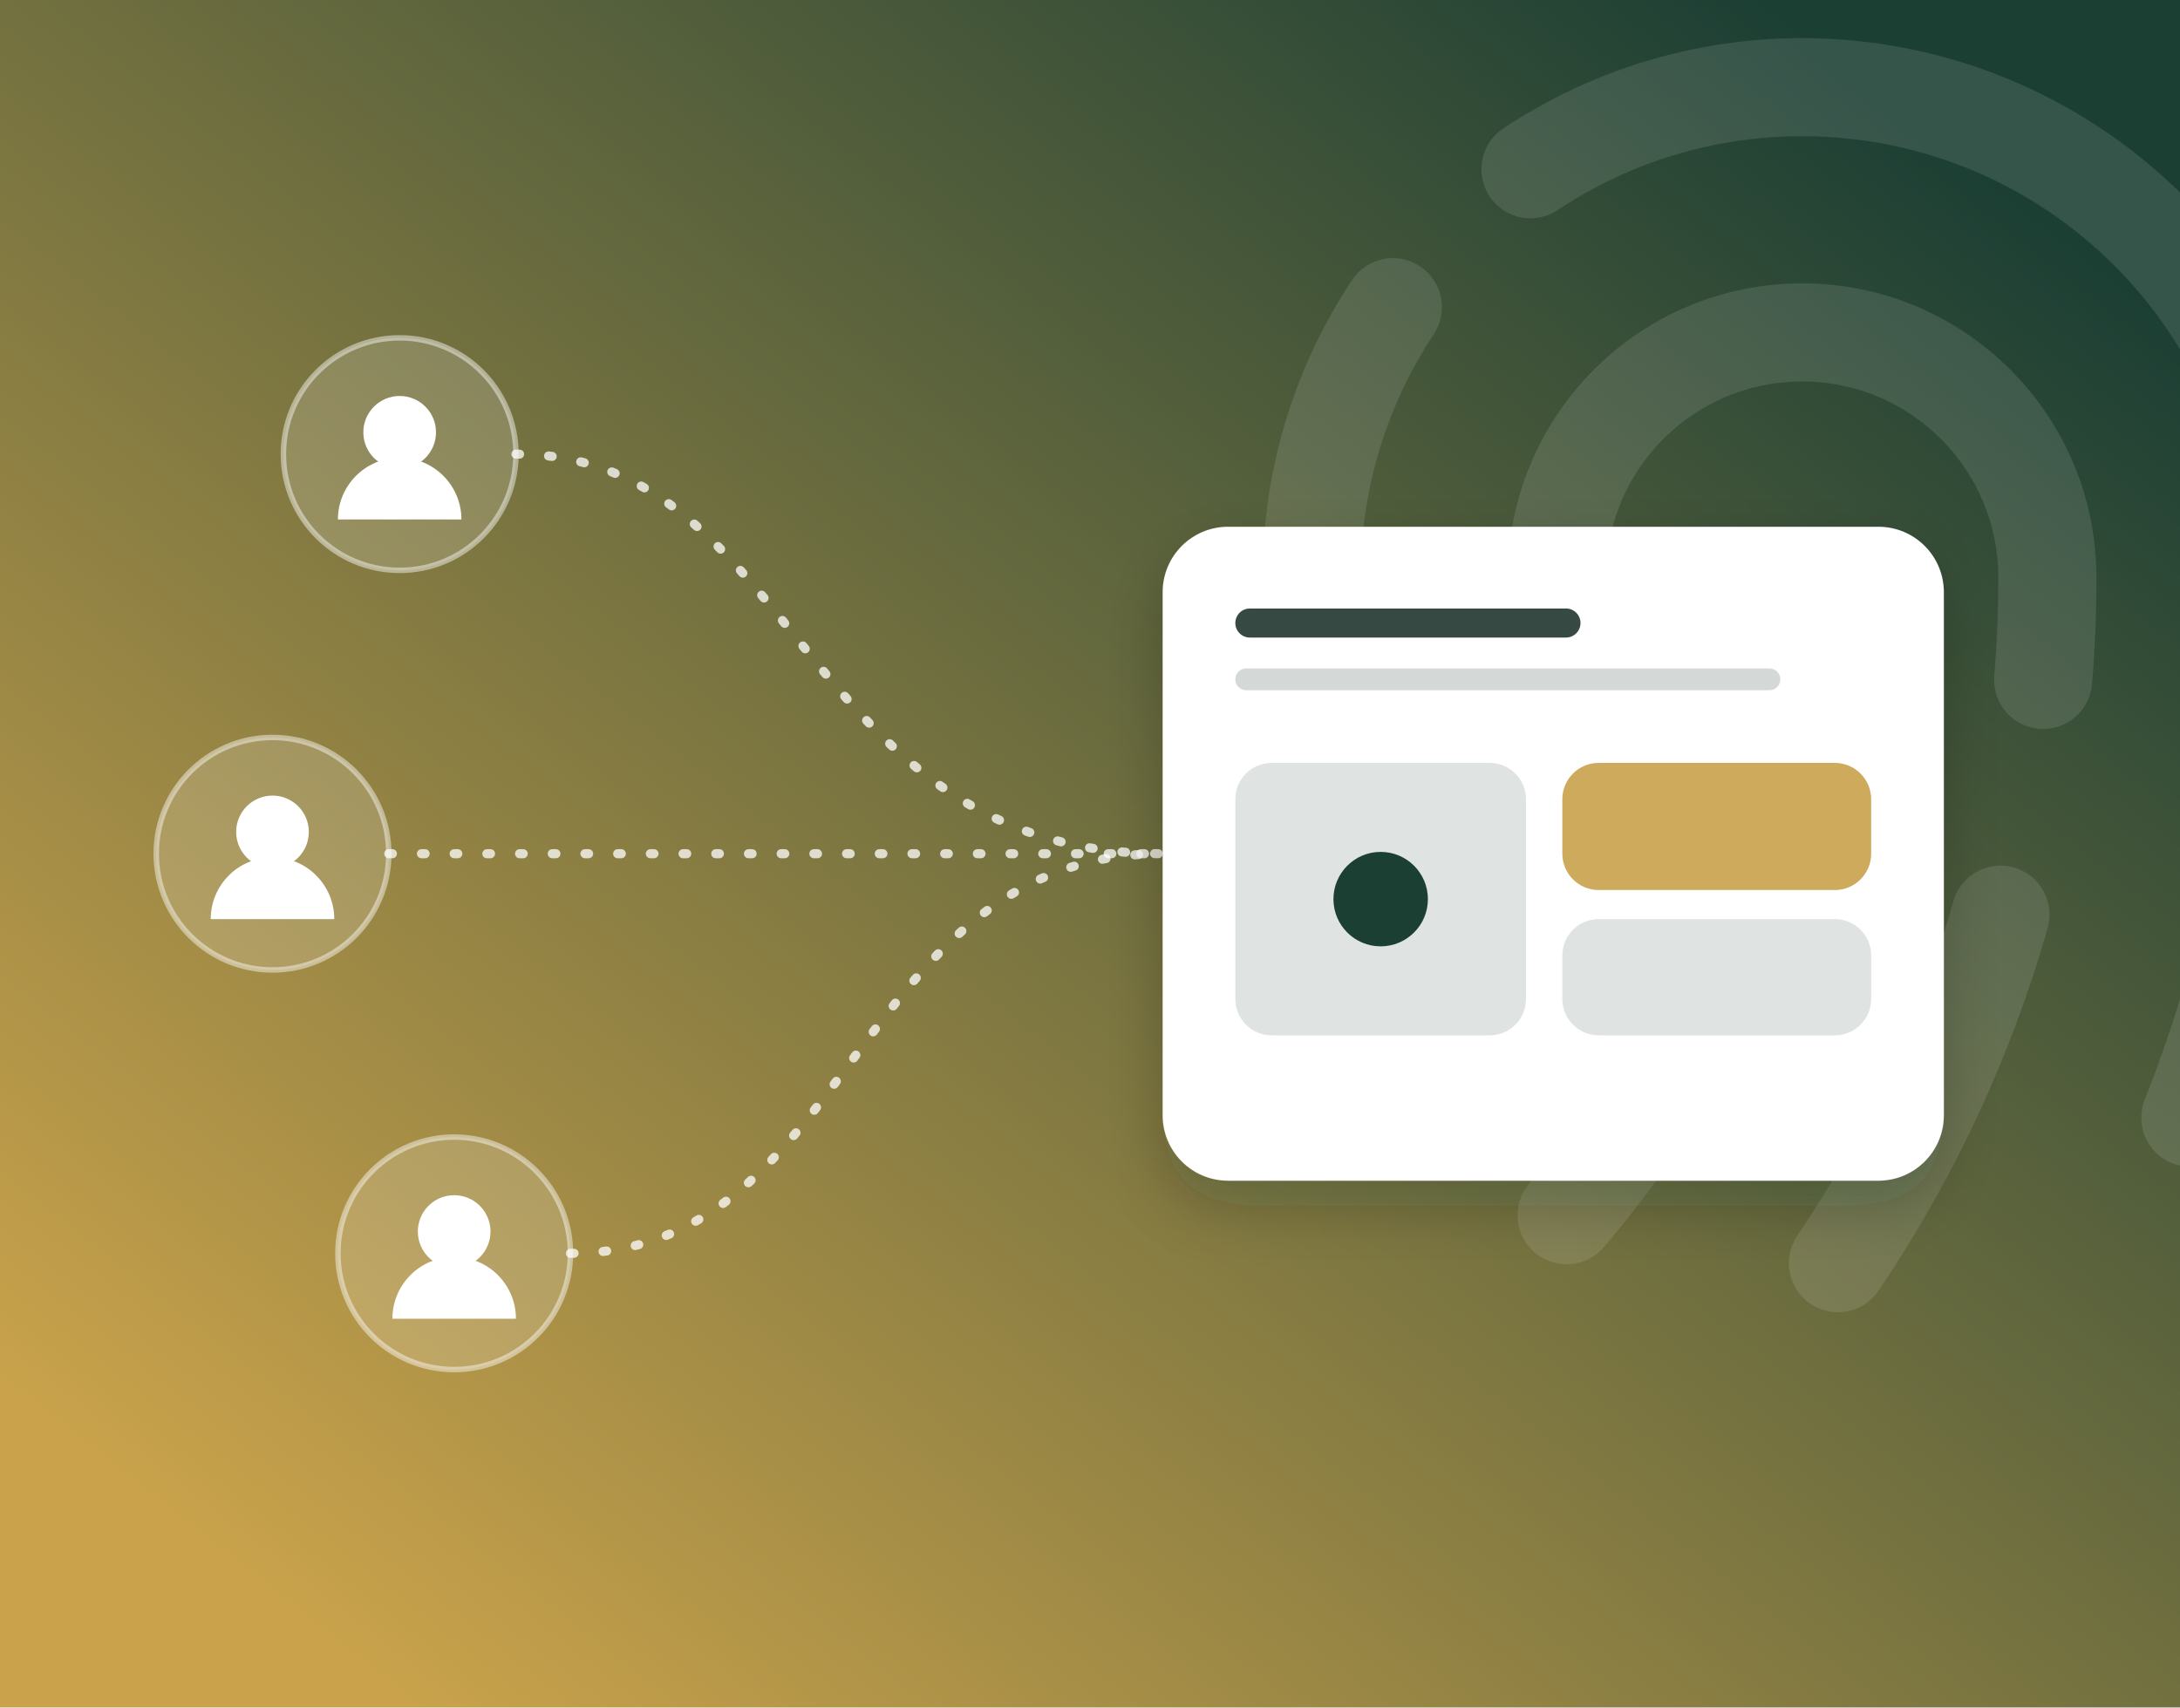
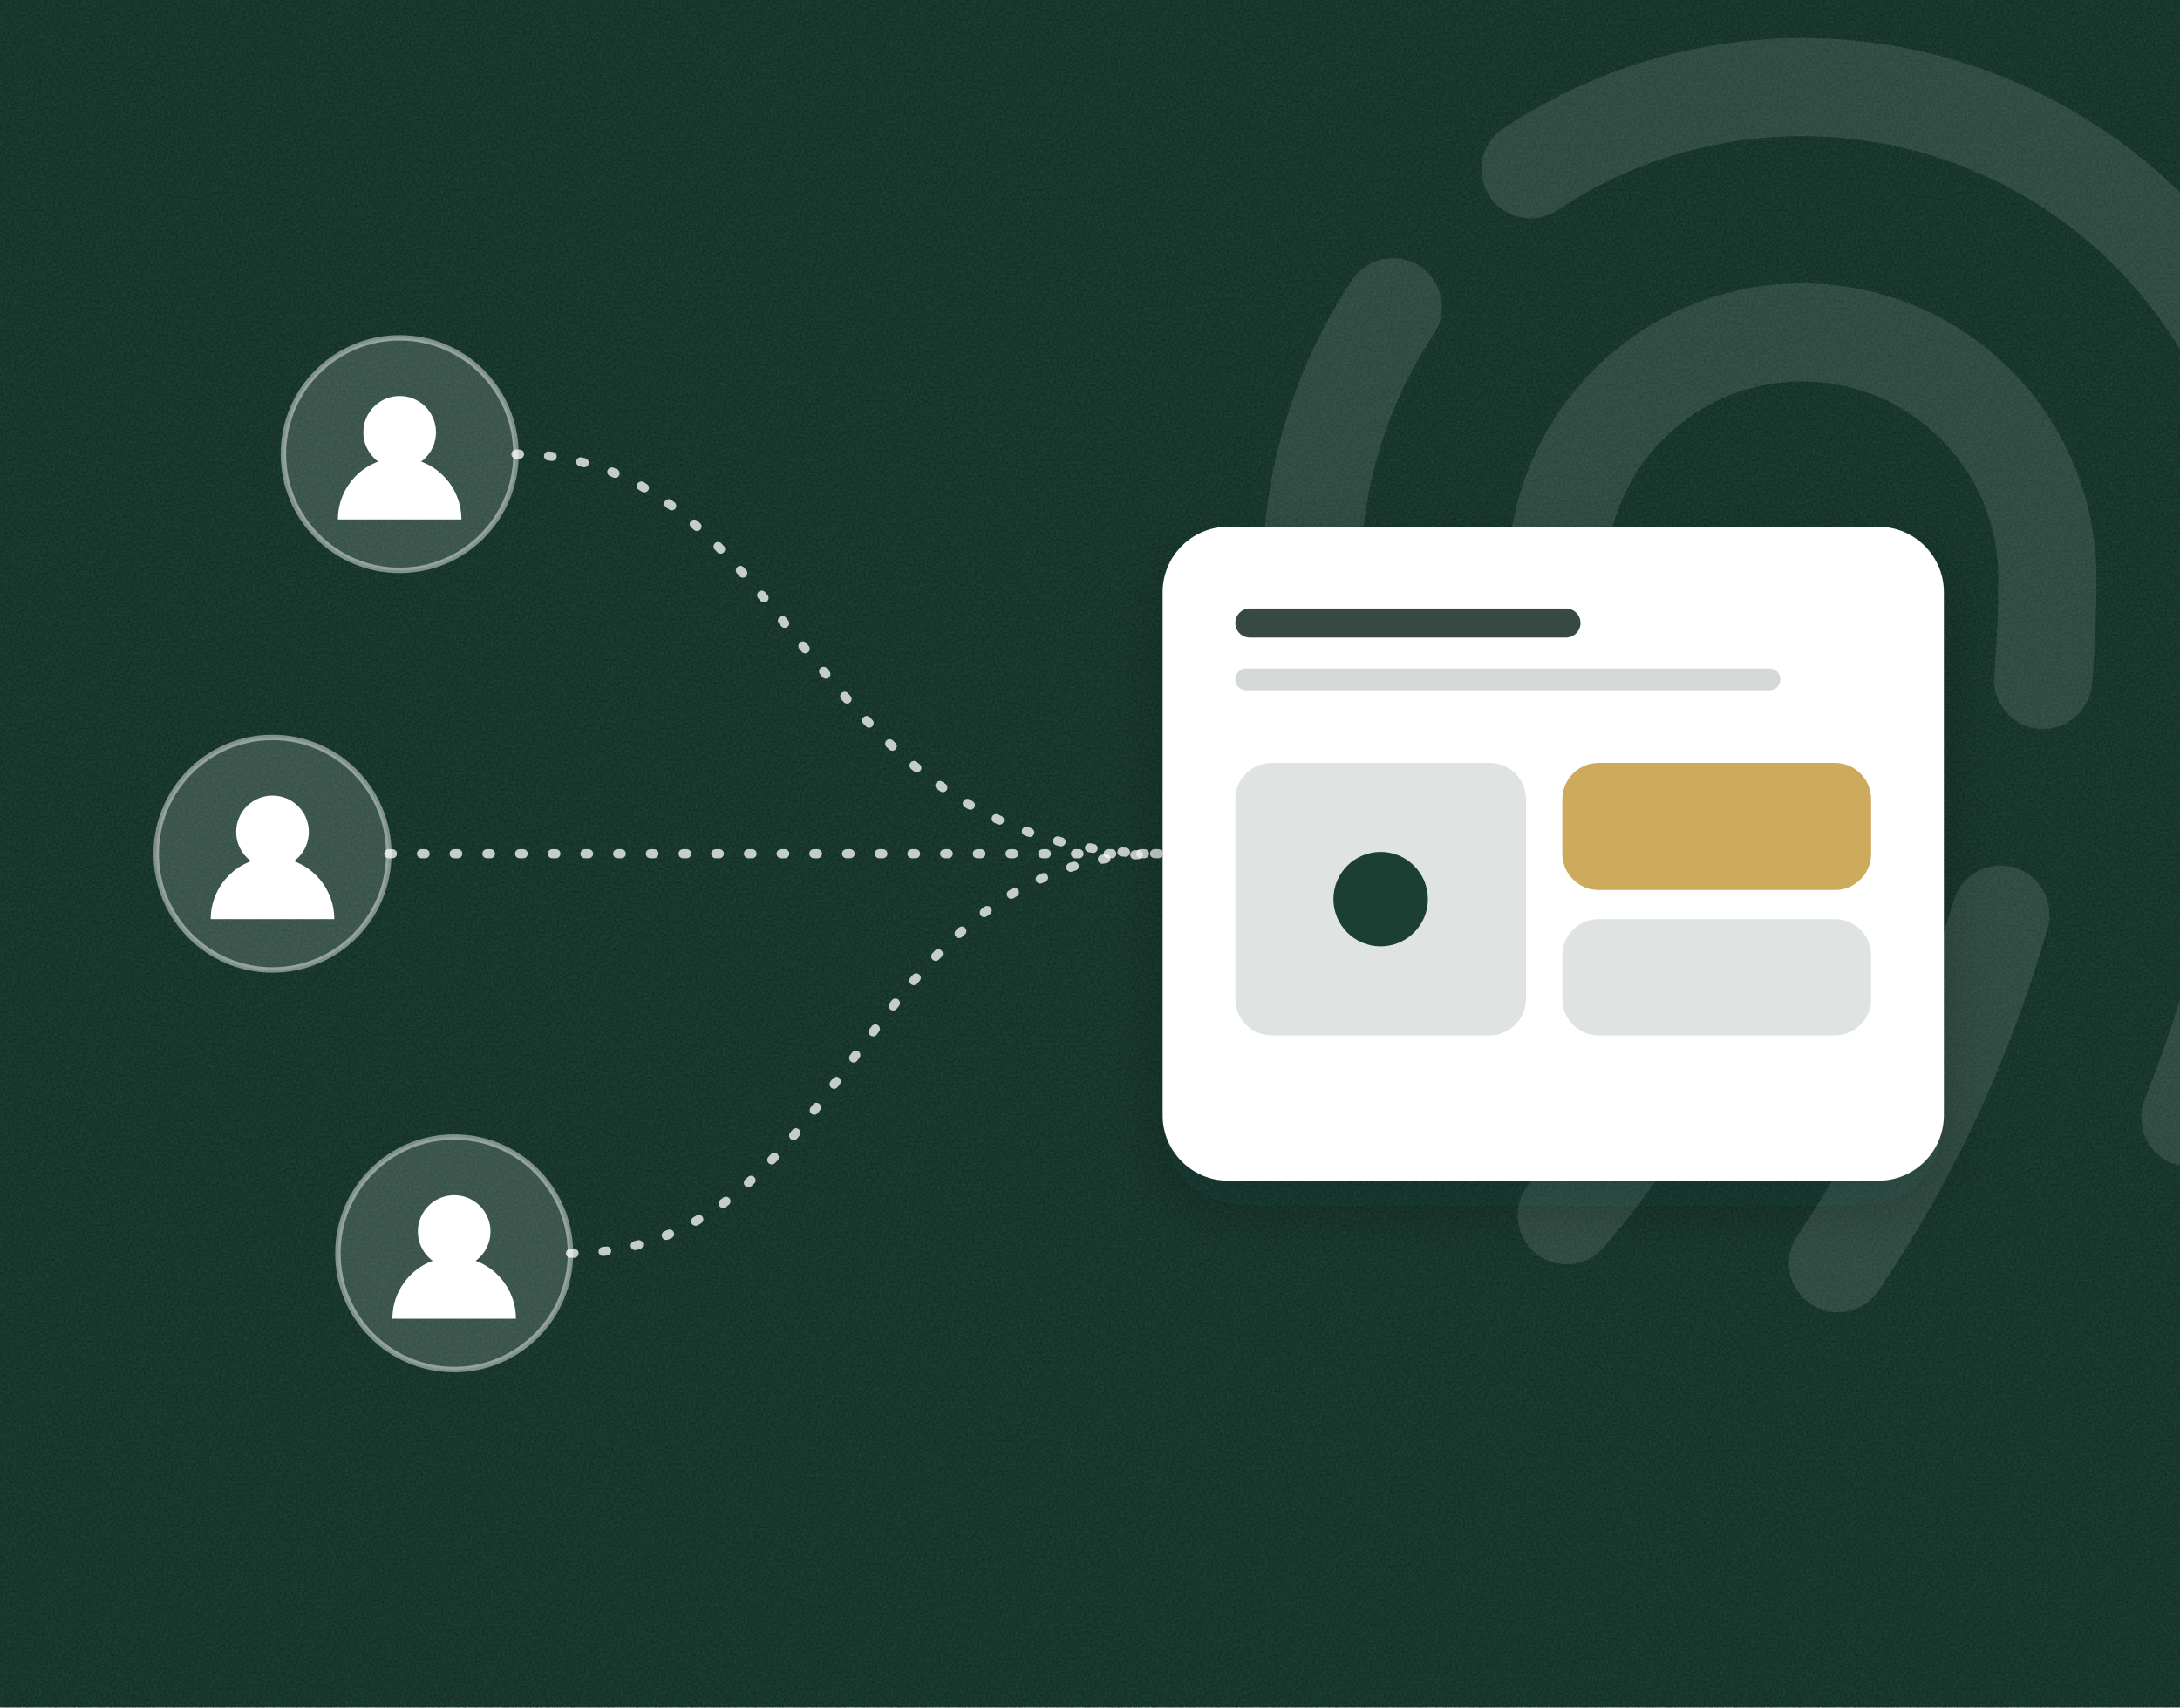
<svg xmlns="http://www.w3.org/2000/svg" viewBox="0 0 1200 940" width="1200" height="940">
  <defs>
    <linearGradient id="bg" x1="0.9" y1="0.1" x2="0.1" y2="0.9">
      <stop offset="0" stop-color="#1c3f34" />
-       <stop offset="1" stop-color="#c9a24b" />
+       <stop offset="1" stop-color="#1c3f34" />
    </linearGradient>
    <filter id="sh" x="-20%" y="-20%" width="140%" height="160%">
      <feDropShadow dx="0" dy="14" stdDeviation="16" flood-color="#132a22" flood-opacity=".22" />
    </filter>
+     <filter id="noise" x="0" y="0" width="100%" height="100%">
+       <feTurbulence type="fractalNoise" baseFrequency=".8" numOctaves="2" stitchTiles="stitch" />
+       <feColorMatrix values="0 0 0 0 0 0 0 0 0 0 0 0 0 0 0 .5 0 0 0 -.12" />
+     </filter>
  </defs>
  <rect width="1200" height="940" fill="url(#bg)" />
+   <rect width="1200" height="940" filter="url(#noise)" />
  <g transform="translate(560 -60) scale(36)">
    <path d="M12 3.75a6.715 6.715 0 0 0-3.722 1.118.75.75 0 1 1-.828-1.25 8.25 8.25 0 0 1 12.8 6.883c0 3.014-.574 5.897-1.62 8.543a.75.75 0 0 1-1.395-.551A21.69 21.69 0 0 0 18.75 10.5 6.75 6.75 0 0 0 12 3.75ZM6.157 5.739a.75.75 0 0 1 .21 1.04A6.715 6.715 0 0 0 5.25 10.5c0 1.613-.463 3.12-1.265 4.393a.75.75 0 0 1-1.27-.8A6.715 6.715 0 0 0 3.75 10.5c0-1.68.503-3.246 1.367-4.55a.75.75 0 0 1 1.04-.211ZM12 7.5a3 3 0 0 0-3 3c0 3.1-1.176 5.927-3.105 8.056a.75.75 0 1 1-1.112-1.008A10.459 10.459 0 0 0 7.5 10.5a4.5 4.5 0 1 1 9 0c0 .547-.022 1.09-.067 1.626a.75.75 0 0 1-1.495-.123c.041-.495.062-.996.062-1.503a3 3 0 0 0-3-3Zm0 2.25a.75.75 0 0 1 .75.75c0 3.908-1.424 7.485-3.781 10.238a.75.75 0 0 1-1.14-.975A14.19 14.19 0 0 0 11.25 10.5a.75.75 0 0 1 .75-.75Zm3.239 5.183a.75.75 0 0 1 .515.927 19.417 19.417 0 0 1-2.585 5.544.75.75 0 0 1-1.243-.84 17.915 17.915 0 0 0 2.386-5.116.75.75 0 0 1 .927-.515Z" fill="#fff" fill-opacity=".11" fill-rule="evenodd" />
  </g>
  <path d="M284 250C440 250 440 470 640 470" fill="none" stroke="#fff" stroke-opacity=".75" stroke-width="5" stroke-linecap="round" stroke-dasharray="2 16" />
  <path d="M214 470C370 470 370 470 640 470" fill="none" stroke="#fff" stroke-opacity=".75" stroke-width="5" stroke-linecap="round" stroke-dasharray="2 16" />
  <path d="M314 690C470 690 470 470 640 470" fill="none" stroke="#fff" stroke-opacity=".75" stroke-width="5" stroke-linecap="round" stroke-dasharray="2 16" />
  <circle cx="220" cy="250" r="64" fill="#fff" fill-opacity=".16" stroke="#fff" stroke-opacity=".45" stroke-width="3" />
  <circle cx="220" cy="238" r="20" fill="#fff" />
  <path d="M186 286a34 34 0 0 1 68 0z" fill="#fff" />
  <circle cx="150" cy="470" r="64" fill="#fff" fill-opacity=".16" stroke="#fff" stroke-opacity=".45" stroke-width="3" />
  <circle cx="150" cy="458" r="20" fill="#fff" />
  <path d="M116 506a34 34 0 0 1 68 0z" fill="#fff" />
  <circle cx="250" cy="690" r="64" fill="#fff" fill-opacity=".16" stroke="#fff" stroke-opacity=".45" stroke-width="3" />
  <circle cx="250" cy="678" r="20" fill="#fff" />
  <path d="M216 726a34 34 0 0 1 68 0z" fill="#fff" />
  <g filter="url(#sh)">
    <rect x="640" y="290" width="430" height="360" rx="36" fill="#fff" />
  </g>
  <rect x="680" y="335" width="190" height="16" rx="8" fill="#132a22" fill-opacity=".85" />
  <rect x="680" y="368" width="300" height="12" rx="6" fill="#132a22" fill-opacity=".18" />
  <rect x="680" y="420" width="160" height="150" rx="20" fill="#1c3f34" fill-opacity=".14" />
  <rect x="860" y="420" width="170" height="70" rx="20" fill="#c9a24b" fill-opacity=".9" />
  <rect x="860" y="506" width="170" height="64" rx="20" fill="#1c3f34" fill-opacity=".14" />
  <circle cx="760" cy="495" r="26" fill="#1c3f34" />
</svg>
